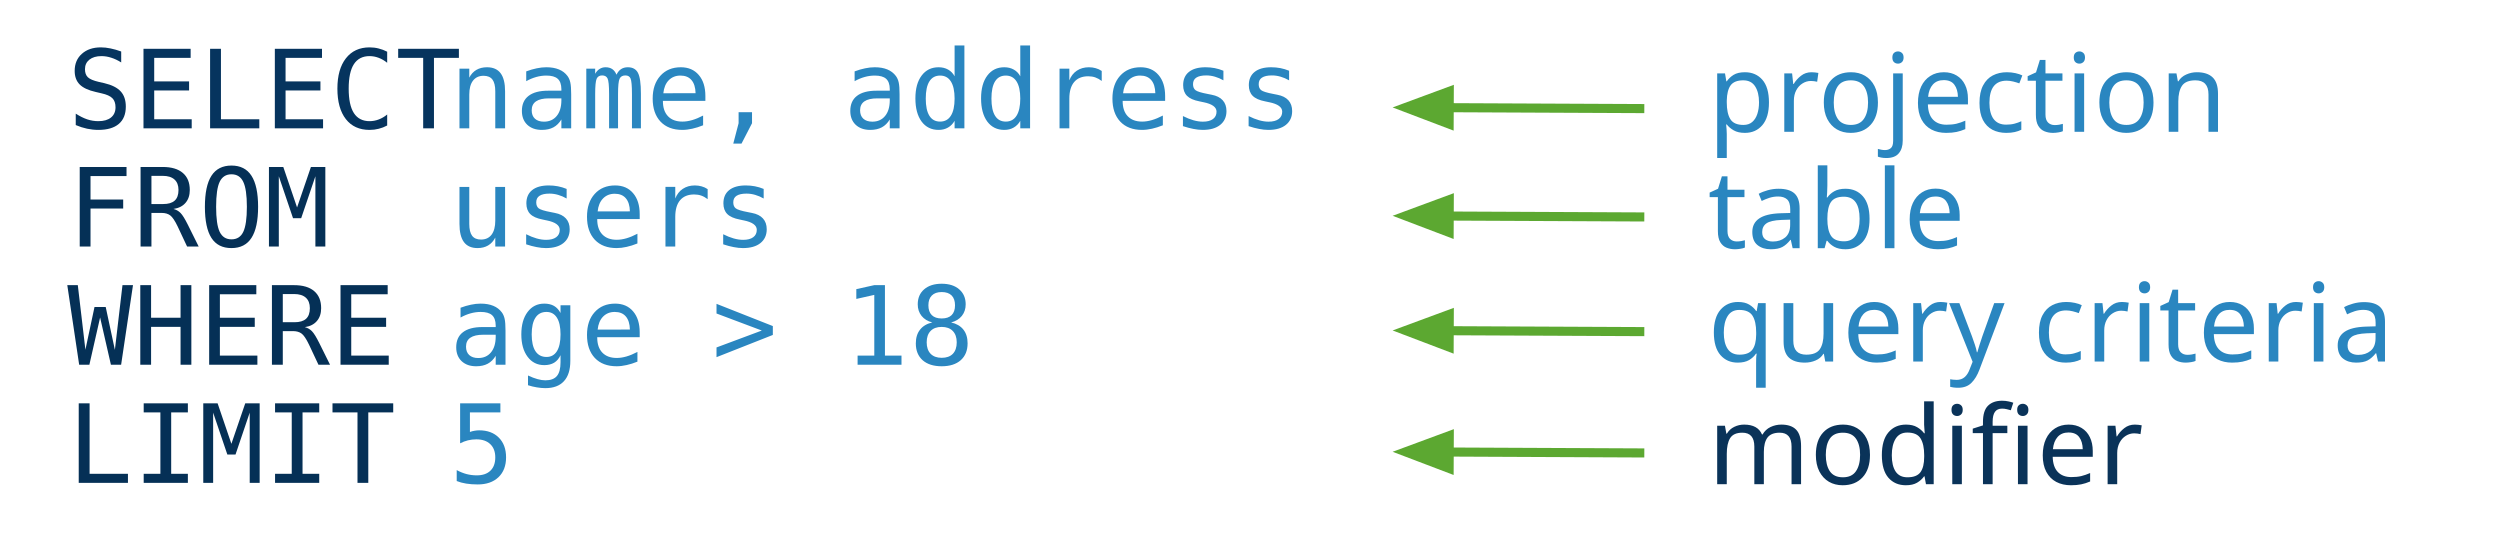
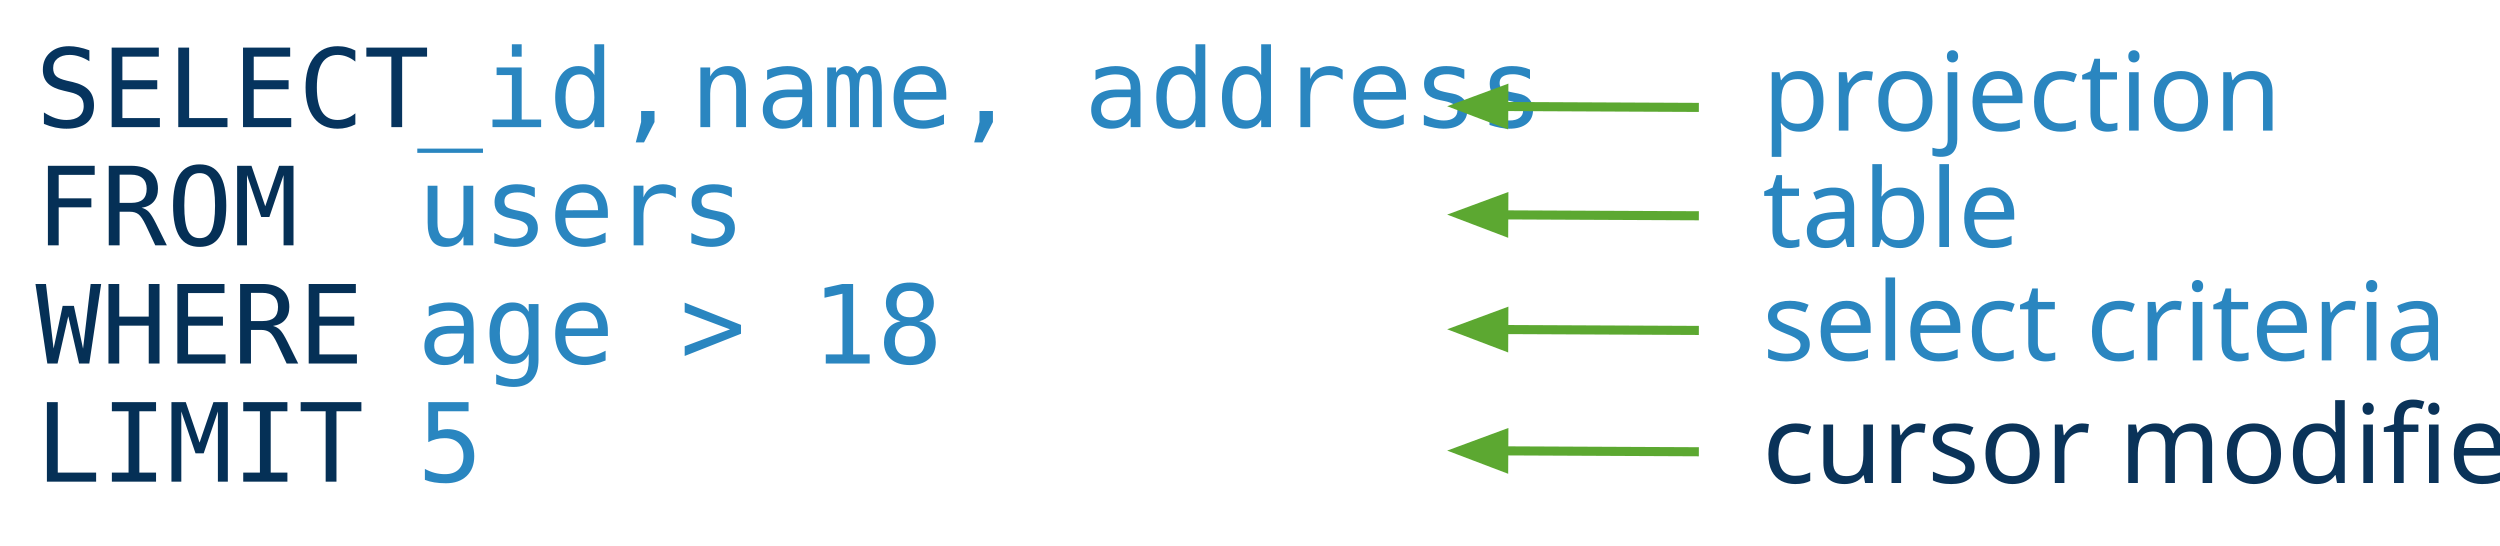
<svg xmlns="http://www.w3.org/2000/svg" version="1.1" x="0px" y="0px" width="550" height="120" viewBox="0, 0, 550, 120">
  <g id="Layer 1">
+     <text transform="matrix(1, 0, 0, 1, 159.229, 60.618)">
+       <tspan x="-151.424" y="-32.643" font-family="Inconsolata" font-size="24" fill="#06345E">SELECT</tspan>
+       <tspan x="-79.424" y="-32.643" font-family="Inconsolata" font-size="24" fill="#D33907"> </tspan>
+       <tspan x="-67.424" y="-32.643" font-family="Inconsolata" font-size="24" fill="#2A86C0">_id, </tspan>
+       <tspan x="-7.424" y="-32.643" font-family="Inconsolata" font-size="24" fill="#2A86C0">name, address</tspan>
+       <tspan x="148.576" y="-32.643" font-family="Inconsolata" font-size="24" fill="#D33907"> </tspan>
+       <tspan x="-151.424" y="-6.643" font-family="Inconsolata" font-size="24" fill="#053056">FROM</tspan>
+       <tspan x="-103.424" y="-6.643" font-family="Inconsolata" font-size="24" fill="#D33907">   </tspan>
+       <tspan x="-67.424" y="-6.643" font-family="Inconsolata" font-size="24" fill="#2A86C0">users</tspan>
+       <tspan x="-151.424" y="19.357" font-family="Inconsolata" font-size="24" fill="#053056">WHERE</tspan>
+       <tspan x="-91.424" y="19.357" font-family="Inconsolata" font-size="24" fill="#D33907">  </tspan>
+       <tspan x="-67.424" y="19.357" font-family="Inconsolata" font-size="24" fill="#2A86C0">age &gt; 18</tspan>
+       <tspan x="-151.424" y="45.357" font-family="Inconsolata" font-size="24" fill="#053056">LIMIT</tspan>
+       <tspan x="-91.424" y="45.357" font-family="Inconsolata" font-size="24" fill="#D33907">  </tspan>
+       <tspan x="-67.424" y="45.357" font-family="Inconsolata" font-size="24" fill="#2A86C0">5</tspan>
+     </text>
    <g>
-       <text transform="matrix(1, 0, 0, 1, 160.664, 60.879)">
-         <tspan x="-145.859" y="-32.643" font-family="Inconsolata" font-size="24" fill="#06345E">SELECT</tspan>
-         <tspan x="-73.859" y="-32.643" font-family="Inconsolata" font-size="24" fill="#D33907"> </tspan>
-         <tspan x="-61.859" y="-32.643" font-family="Inconsolata" font-size="24" fill="#2A86C0">name, address</tspan>
-         <tspan x="94.141" y="-32.643" font-family="Inconsolata" font-size="24" fill="#D33907"> </tspan>
-         <tspan x="-145.859" y="-6.643" font-family="Inconsolata" font-size="24" fill="#053056">FROM</tspan>
-         <tspan x="-97.859" y="-6.643" font-family="Inconsolata" font-size="24" fill="#D33907">   </tspan>
-         <tspan x="-61.859" y="-6.643" font-family="Inconsolata" font-size="24" fill="#2A86C0">users</tspan>
-         <tspan x="-145.859" y="19.357" font-family="Inconsolata" font-size="24" fill="#053056">WHERE</tspan>
-         <tspan x="-85.859" y="19.357" font-family="Inconsolata" font-size="24" fill="#D33907">  </tspan>
-         <tspan x="-61.859" y="19.357" font-family="Inconsolata" font-size="24" fill="#2A86C0">age &gt; 18</tspan>
-         <tspan x="-145.859" y="45.357" font-family="Inconsolata" font-size="24" fill="#053056">LIMIT</tspan>
-         <tspan x="-85.859" y="45.357" font-family="Inconsolata" font-size="24" fill="#D33907">  </tspan>
-         <tspan x="-61.859" y="45.357" font-family="Inconsolata" font-size="24" fill="#2A86C0">5</tspan>
+       <g>
+         <path d="M373.75,23.63 L330.823,23.431" fill-opacity="0" stroke="#5CA831" stroke-width="2" />
+         <path d="M330.84,19.831 L321.223,23.386 L330.807,27.031 z" fill="#5CA831" fill-opacity="1" stroke="#5CA831" stroke-width="2" stroke-opacity="1" />
+       </g>
+       <text transform="matrix(1, 0, 0, 1, 437.691, 21.239)">
+         <tspan x="-49.957" y="7.5" font-family="GillSans" font-size="24" fill="#2A86C0">projection</tspan>
      </text>
+     </g>
+     <g>
      <g>
-         <g>
-           <path d="M361.75,23.891 L318.823,23.691" fill-opacity="0" stroke="#5CA831" stroke-width="2" />
-           <path d="M318.84,20.092 L309.223,23.647 L318.807,27.291 z" fill="#5CA831" fill-opacity="1" stroke="#5CA831" stroke-width="2" stroke-opacity="1" />
-         </g>
-         <text transform="matrix(1, 0, 0, 1, 425.691, 21.5)">
-           <tspan x="-49.957" y="7.5" font-family="GillSans" font-size="24" fill="#2A86C0">projection</tspan>
-         </text>
+         <path d="M373.75,47.47 L330.823,47.271" fill-opacity="0" stroke="#5CA831" stroke-width="2" />
+         <path d="M330.84,43.671 L321.223,47.226 L330.807,50.871 z" fill="#5CA831" fill-opacity="1" stroke="#5CA831" stroke-width="2" stroke-opacity="1" />
      </g>
+       <text transform="matrix(1, 0, 0, 1, 437.691, 46.843)">
+         <tspan x="-49.957" y="7.5" font-family="GillSans" font-size="24" fill="#2A86C0">table</tspan>
+       </text>
+     </g>
+     <g>
      <g>
-         <g>
-           <path d="M361.75,47.73 L318.823,47.531" fill-opacity="0" stroke="#5CA831" stroke-width="2" />
-           <path d="M318.84,43.931 L309.223,47.487 L318.807,51.131 z" fill="#5CA831" fill-opacity="1" stroke="#5CA831" stroke-width="2" stroke-opacity="1" />
-         </g>
-         <text transform="matrix(1, 0, 0, 1, 425.691, 47.104)">
-           <tspan x="-49.957" y="7.5" font-family="GillSans" font-size="24" fill="#2A86C0">table</tspan>
-         </text>
+         <path d="M373.75,72.696 L330.823,72.497" fill-opacity="0" stroke="#5CA831" stroke-width="2" />
+         <path d="M330.84,68.897 L321.223,72.453 L330.807,76.097 z" fill="#5CA831" fill-opacity="1" stroke="#5CA831" stroke-width="2" stroke-opacity="1" />
      </g>
+       <text transform="matrix(1, 0, 0, 1, 467.465, 71.782)">
+         <tspan x="-79.73" y="7.5" font-family="GillSans" font-size="24" fill="#2A86C0">select criteria</tspan>
+       </text>
+     </g>
+     <g>
      <g>
-         <g>
-           <path d="M361.75,72.957 L318.823,72.758" fill-opacity="0" stroke="#5CA831" stroke-width="2" />
-           <path d="M318.84,69.158 L309.223,72.713 L318.807,76.358 z" fill="#5CA831" fill-opacity="1" stroke="#5CA831" stroke-width="2" stroke-opacity="1" />
-         </g>
-         <text transform="matrix(1, 0, 0, 1, 455.465, 72.043)">
-           <tspan x="-79.73" y="7.5" font-family="GillSans" font-size="24" fill="#2A86C0">query criteria</tspan>
-         </text>
+         <path d="M373.75,99.388 L330.823,99.189" fill-opacity="0" stroke="#5CA831" stroke-width="2" />
+         <path d="M330.84,95.589 L321.223,99.144 L330.807,102.788 z" fill="#5CA831" fill-opacity="1" stroke="#5CA831" stroke-width="2" stroke-opacity="1" />
      </g>
-       <g>
-         <g>
-           <path d="M361.75,99.648 L318.823,99.449" fill-opacity="0" stroke="#5CA831" stroke-width="2" />
-           <path d="M318.84,95.849 L309.223,99.405 L318.807,103.049 z" fill="#5CA831" fill-opacity="1" stroke="#5CA831" stroke-width="2" stroke-opacity="1" />
-         </g>
-         <text transform="matrix(1, 0, 0, 1, 455.465, 99.021)">
-           <tspan x="-79.73" y="7.5" font-family="GillSans" font-size="24" fill="#0A3359">modifier</tspan>
-         </text>
-       </g>
+       <text transform="matrix(1, 0, 0, 1, 467.465, 98.761)">
+         <tspan x="-79.73" y="7.5" font-family="GillSans" font-size="24" fill="#0A3359">cursor modifier</tspan>
+       </text>
    </g>
  </g>
  <defs />
</svg>
